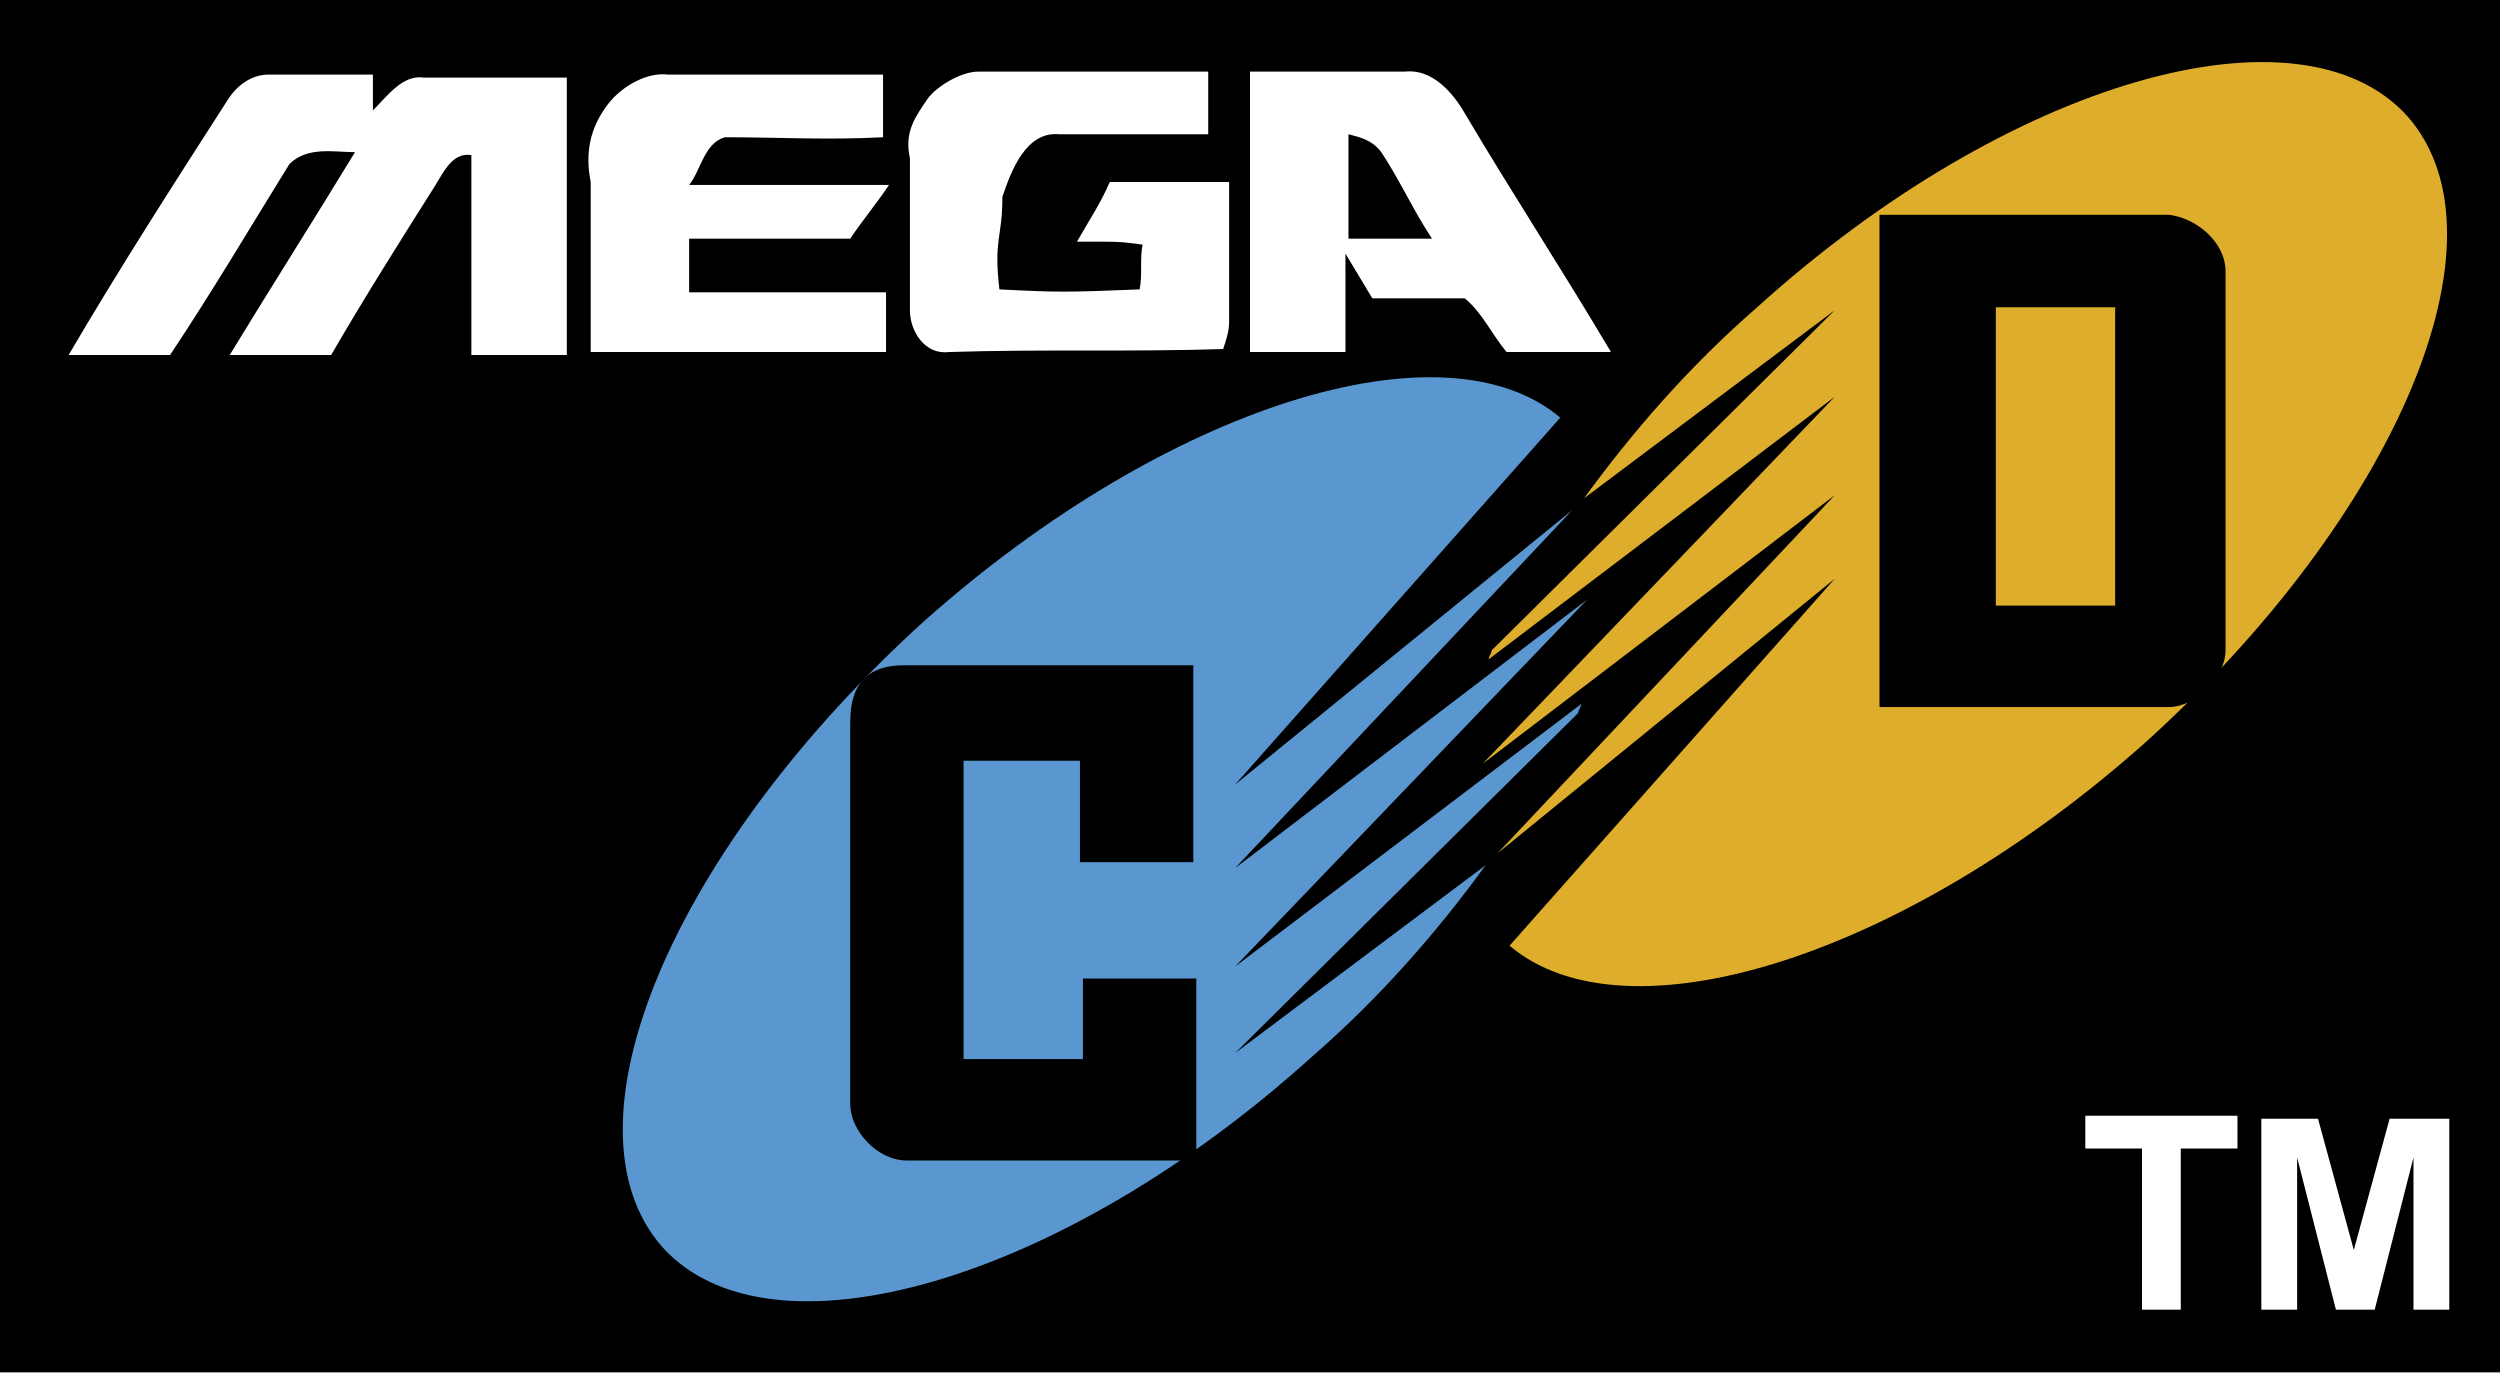
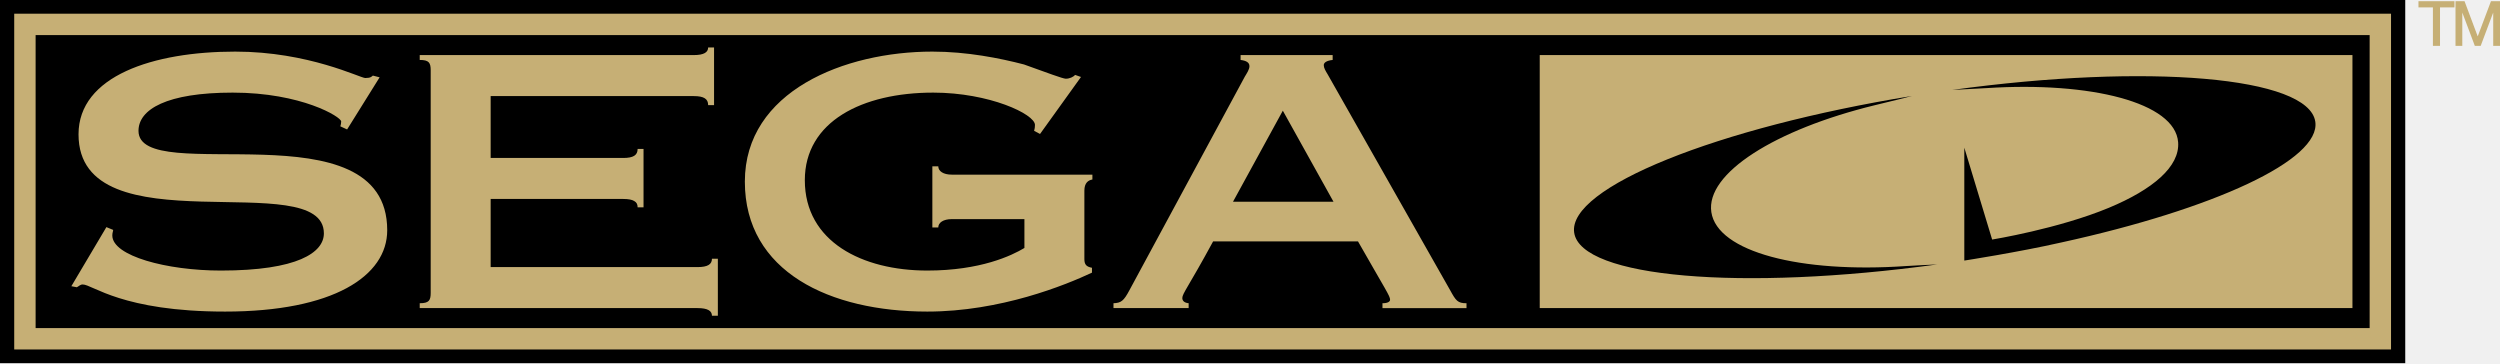
- <svg xmlns="http://www.w3.org/2000/svg" viewBox="159.3 374.4 400 219.57">
-   <path d="M159.3 374.4h400v219.57h-400z" />
-   <path fill="#5a97d0" d="m356.913 542.896 54.893-54.415c0-.477.477-.955.477-1.432l-55.37 42.005 56.325-58.711-56.325 42.96 53.938-57.28-53.938 43.914 52.029-58.711c-18.616-15.752-63.007-1.91-101.67 32.458-40.096 36.277-59.19 80.668-42.005 100.239 17.183 19.093 63.961 5.728 104.057-30.55 10.978-9.546 20.048-20.047 27.685-30.548l-40.096 30.071z" />
-   <path fill="#010101" d="M332.57 496.118h-19.093v47.733h19.093v-12.888h18.138v29.117h-46.3c-4.774 0-9.07-4.773-9.07-9.069v-61.098c0-6.682 3.341-9.07 8.592-9.07h46.3v31.504h-18.138v-16.229h.478z" />
-   <path fill="#dead2c" d="m452.856 424.042-54.893 54.415c0 .478-.477.955-.477 1.432l55.37-42.005-56.325 58.712 56.325-42.96-53.938 57.28L452.856 467l-52.029 58.712c18.616 15.751 63.008 1.909 101.671-32.459 40.096-36.276 59.189-80.668 42.005-100.238-17.184-19.093-63.962-5.728-104.057 30.549-10.979 9.546-20.048 20.047-27.685 30.549l40.095-30.072z" />
-   <path fill="#010101" d="M515.386 478.457c0 4.296-4.773 9.07-9.07 9.07h-46.3v-78.76h46.3c4.297.478 9.07 4.296 9.07 9.07v60.62zm-36.754-7.16h19.093v-47.732h-19.093v47.732z" />
-   <path fill="#fff" d="M195.577 390.63c1.432-2.388 3.818-4.297 6.682-4.297h16.707v5.728c2.387-2.387 4.773-5.728 8.114-5.25h22.912v44.39h-15.274v-31.98c-2.864-.477-4.296 2.387-5.728 4.773-5.728 9.07-11.456 18.139-16.707 27.208h-16.229c6.683-10.979 13.365-21.48 20.048-32.458-3.341 0-7.637-.955-10.501 1.909-6.206 10.024-12.41 20.525-19.093 30.549h-16.23c8.115-13.843 16.707-27.208 25.299-40.573zm60.62.954c1.91-2.864 6.206-5.728 10.024-5.25h34.368v10.023c-8.592.477-17.184 0-25.299 0-3.34.955-3.818 5.25-5.727 7.637h31.98c-1.909 2.864-4.296 5.728-6.205 8.592h-25.775v8.592h31.503v9.547h-47.255v-27.208c-.955-4.773 0-8.592 2.386-11.933zm51.552-1.432c1.432-1.91 5.25-4.296 8.114-4.296h36.754v10.024h-23.866c-5.25-.478-7.637 5.728-9.07 10.024 0 6.682-1.431 6.682-.476 14.797 9.069.477 10.978.477 22.434 0 .477-2.387 0-4.774.477-7.16-3.818-.478-2.864-.478-10.501-.478 1.91-3.34 3.819-6.205 5.25-9.546h19.094v22.434c0 1.432-.478 2.864-.955 4.296-14.797.478-29.117 0-43.914.478-3.819.477-6.205-3.342-6.205-6.683v-24.344c-.955-4.296.954-6.682 2.864-9.546zm51.551-4.296h24.821c4.296-.477 7.637 3.341 9.547 6.682 7.637 12.888 15.751 25.299 23.389 38.187H400.35c-2.387-2.864-3.818-6.206-6.682-8.592H378.87l-4.296-7.16v15.752H359.3v-44.87zm15.752 10.024v16.706h13.365c-2.864-4.296-5.25-9.546-8.115-13.842-1.432-1.91-3.34-2.387-5.25-2.864zM502.02 583.947V558.17h-9.07v-5.25h24.344v5.25h-9.069v25.776h-6.205zm19.093 0v-30.55h9.069l5.728 21.003 5.728-21.002h9.546v30.549h-5.727v-24.344l-6.206 24.344h-6.205l-6.205-24.344v24.344h-5.728z" />
+ <svg xmlns="http://www.w3.org/2000/svg" version="1.2" baseProfile="tiny" width="574.785" height="83.5" viewBox="-2.153 -3.275 574.785 83.5" xml:space="preserve">
+   <path d="M-2.153-3.275h553v83.5h-553z" />
+   <g fill="#C6AF75">
+     <path d="m77.651 26.489-1.553-.719c.097-.32.194-.719.194-1.119 0-1.039-9.127-6.633-24.953-6.633-15.146 0-21.651 3.836-21.651 8.79 0 13.104 57.186-6.072 57.186 22.854 0 10.548-12.428 18.699-37.283 18.699-23.689 0-30.486-6.233-32.719-6.233-.583 0-.874.397-1.359.64l-1.262-.24 8.058-13.586 1.554.64c0 .321-.195.642-.195 1.28 0 4.716 12.525 8.068 24.953 8.068 17.671 0 23.69-4.152 23.69-8.55 0-15.66-56.41 3.755-56.41-22.771 0-13.425 17.185-19.019 36.021-19.019 16.894 0 28.739 6.073 29.904 6.073 1.262 0 1.456-.319 1.748-.559l1.553.399-7.476 11.986zM94.346 66.441c2.136 0 2.524-.639 2.524-2.397V12.905c0-1.758-.389-2.397-2.524-2.397V9.389h63.012c2.33 0 3.301-.64 3.301-1.758h1.359v13.265h-1.359c0-1.438-.971-2.077-3.301-2.077h-46.701v14.224h30.487c2.33 0 3.301-.64 3.301-2.078h1.359v13.422h-1.359c0-.639-.194-1.117-.777-1.438-.485-.319-1.359-.48-2.524-.48h-30.487v15.664h47.575c2.33 0 3.301-.641 3.301-1.918h1.359v13.104h-1.359c0-1.118-.971-1.758-3.301-1.758H94.346v-1.12zM249.005 36.877v1.119c-.971.16-1.845.799-1.845 2.557v15.741c0 1.279.486 1.757 1.748 1.997v1.119c-6.117 2.876-21.069 8.951-37.866 8.951-22.331 0-41.943-9.112-41.943-29.886 0-20.776 22.913-29.886 43.108-29.886 7.962 0 15.535 1.518 21.069 2.957 5.146 1.838 8.932 3.277 9.612 3.277.874 0 1.748-.4 2.136-.879l1.359.479-9.417 13.104-1.36-.719a4.78 4.78 0 0 0 .194-1.358c0-2.478-10.485-7.432-23.398-7.432-16.311 0-29.515 6.633-29.515 20.138 0 14.143 13.204 20.773 28.156 20.773 12.234 0 19.418-3.437 22.331-5.193v-6.631h-16.699c-1.942 0-3.107.799-3.107 1.916h-1.36V34.96h1.36c0 1.118 1.165 1.917 3.107 1.917h32.33zM253.853 67.563v-1.119c1.748-.08 2.33-.479 3.689-3.037l26.506-49.063c.484-.799 1.066-1.678 1.066-2.396 0-.879-.774-1.279-2.039-1.438V9.39h21.167v1.119c-1.457.16-2.041.639-2.041 1.199 0 .639.39 1.278.875 2.078l28.156 49.621c1.357 2.478 1.748 3.037 3.785 3.037v1.119h-19.32v-1.119c1.264 0 1.748-.4 1.748-.799 0-.879-.873-1.998-7.379-13.426h-33.303c-5.631 10.387-7.087 11.986-7.087 13.025 0 .719.582 1.119 1.456 1.197v1.119h-17.281v.003zm50.585-24.454-11.651-20.936-11.457 20.936h23.108z" />
+   </g>
+   <path fill="#C6AF75" d="M547.578 77.074H1.117V-.125h546.46v77.199zM6.034 72.157h536.627V4.792H6.034v67.365z" />
+   <path fill="#C6AF75" d="M351.853 9.389V67.56h186.855V9.389H351.853zm7.922 40.836c-1.555-10.357 32.85-24.163 77.67-31.438-1.012.261-2.969.762-2.969.762l-5.623 1.374C405.99 26.51 389.972 36.575 391.308 45.5c1.369 9.137 20.469 14.083 44.766 12.393 1.35-.096 6.139-.326 7.182-.373-44.989 6.179-81.93 3.064-83.481-7.295zm112.039 2.237c-9.932 2.257-22.346 4.173-22.346 4.173V30.676l6.4 21.124s15.242-2.474 26.844-7.304c10.084-4.199 16.34-9.466 15.918-15.077-.684-9.115-20.068-13.978-44-12.439-1.596.103-6.895.375-7.936.421 44.98-6.181 81.916-3.064 83.471 7.293 1.321 8.81-23.371 20.109-58.351 27.768z" />
+   <g fill="#C6AF75">
+     <path d="M553.886-1.576h3.321v8.848h1.632v-8.848h3.323V-3h-8.276zM570.556-3l-3.047 8.09L564.478-3h-2.074V7.272h1.56V-.4l2.881 7.672h1.346l2.879-7.669v7.669h1.562V-3z" />
+   </g>
</svg>
